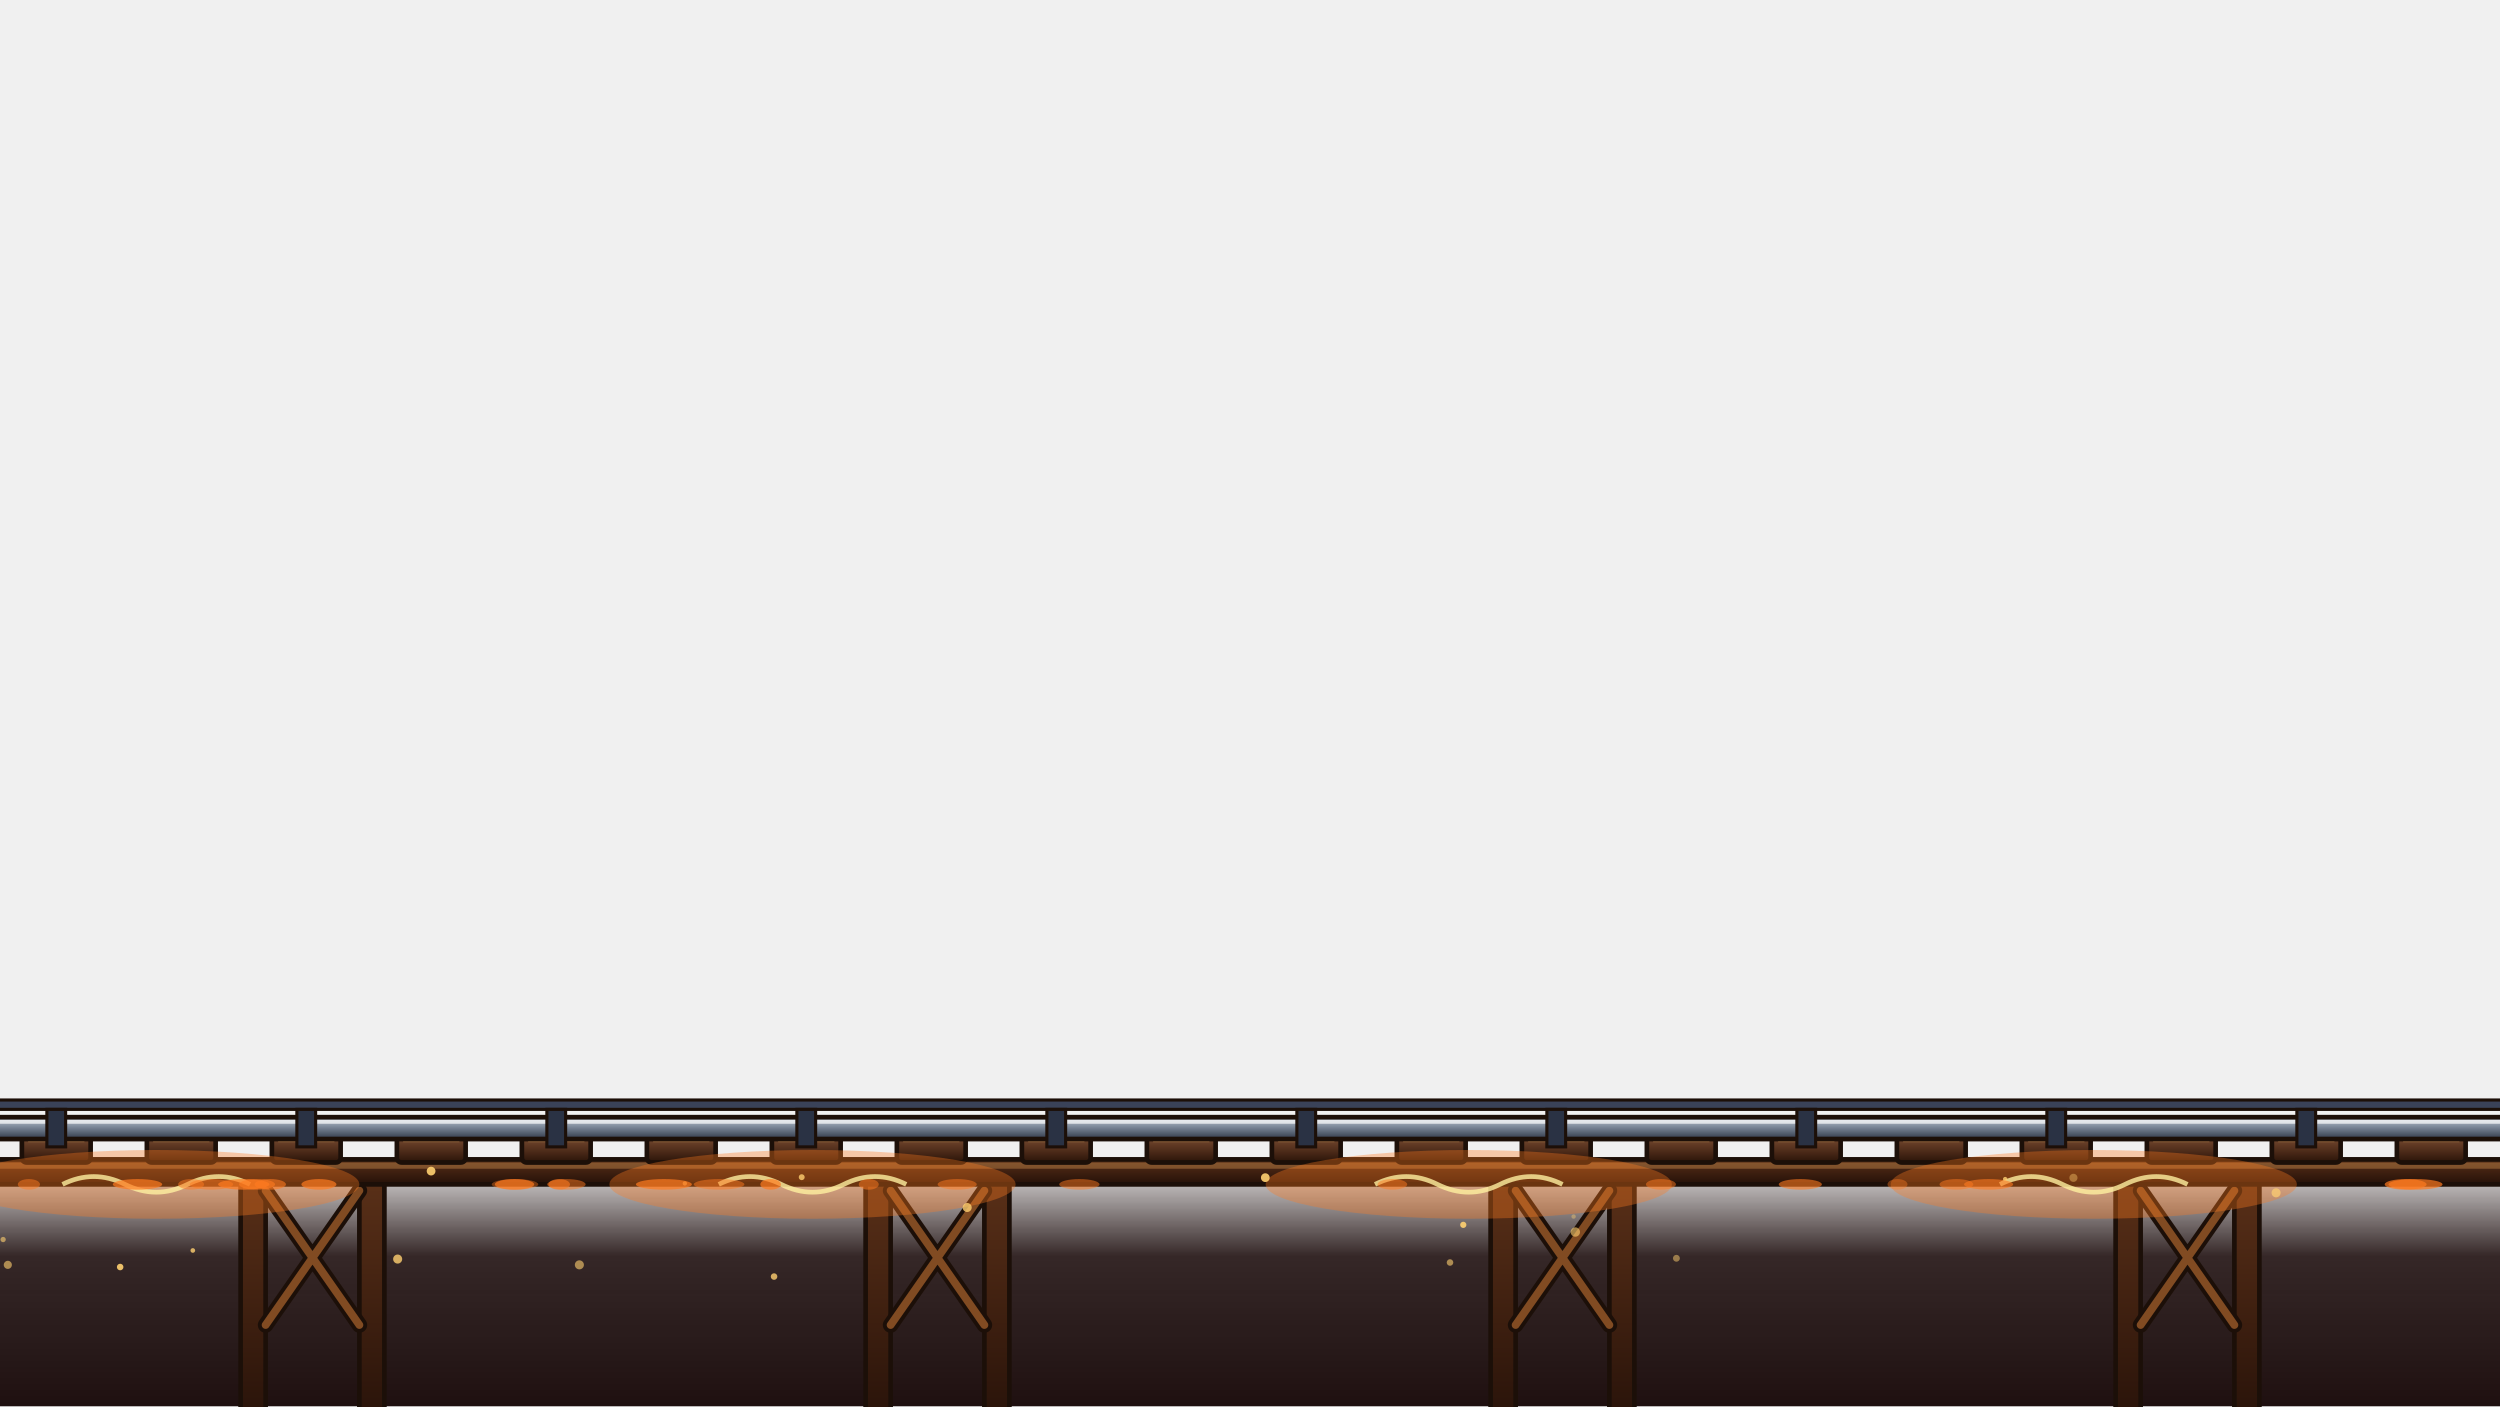
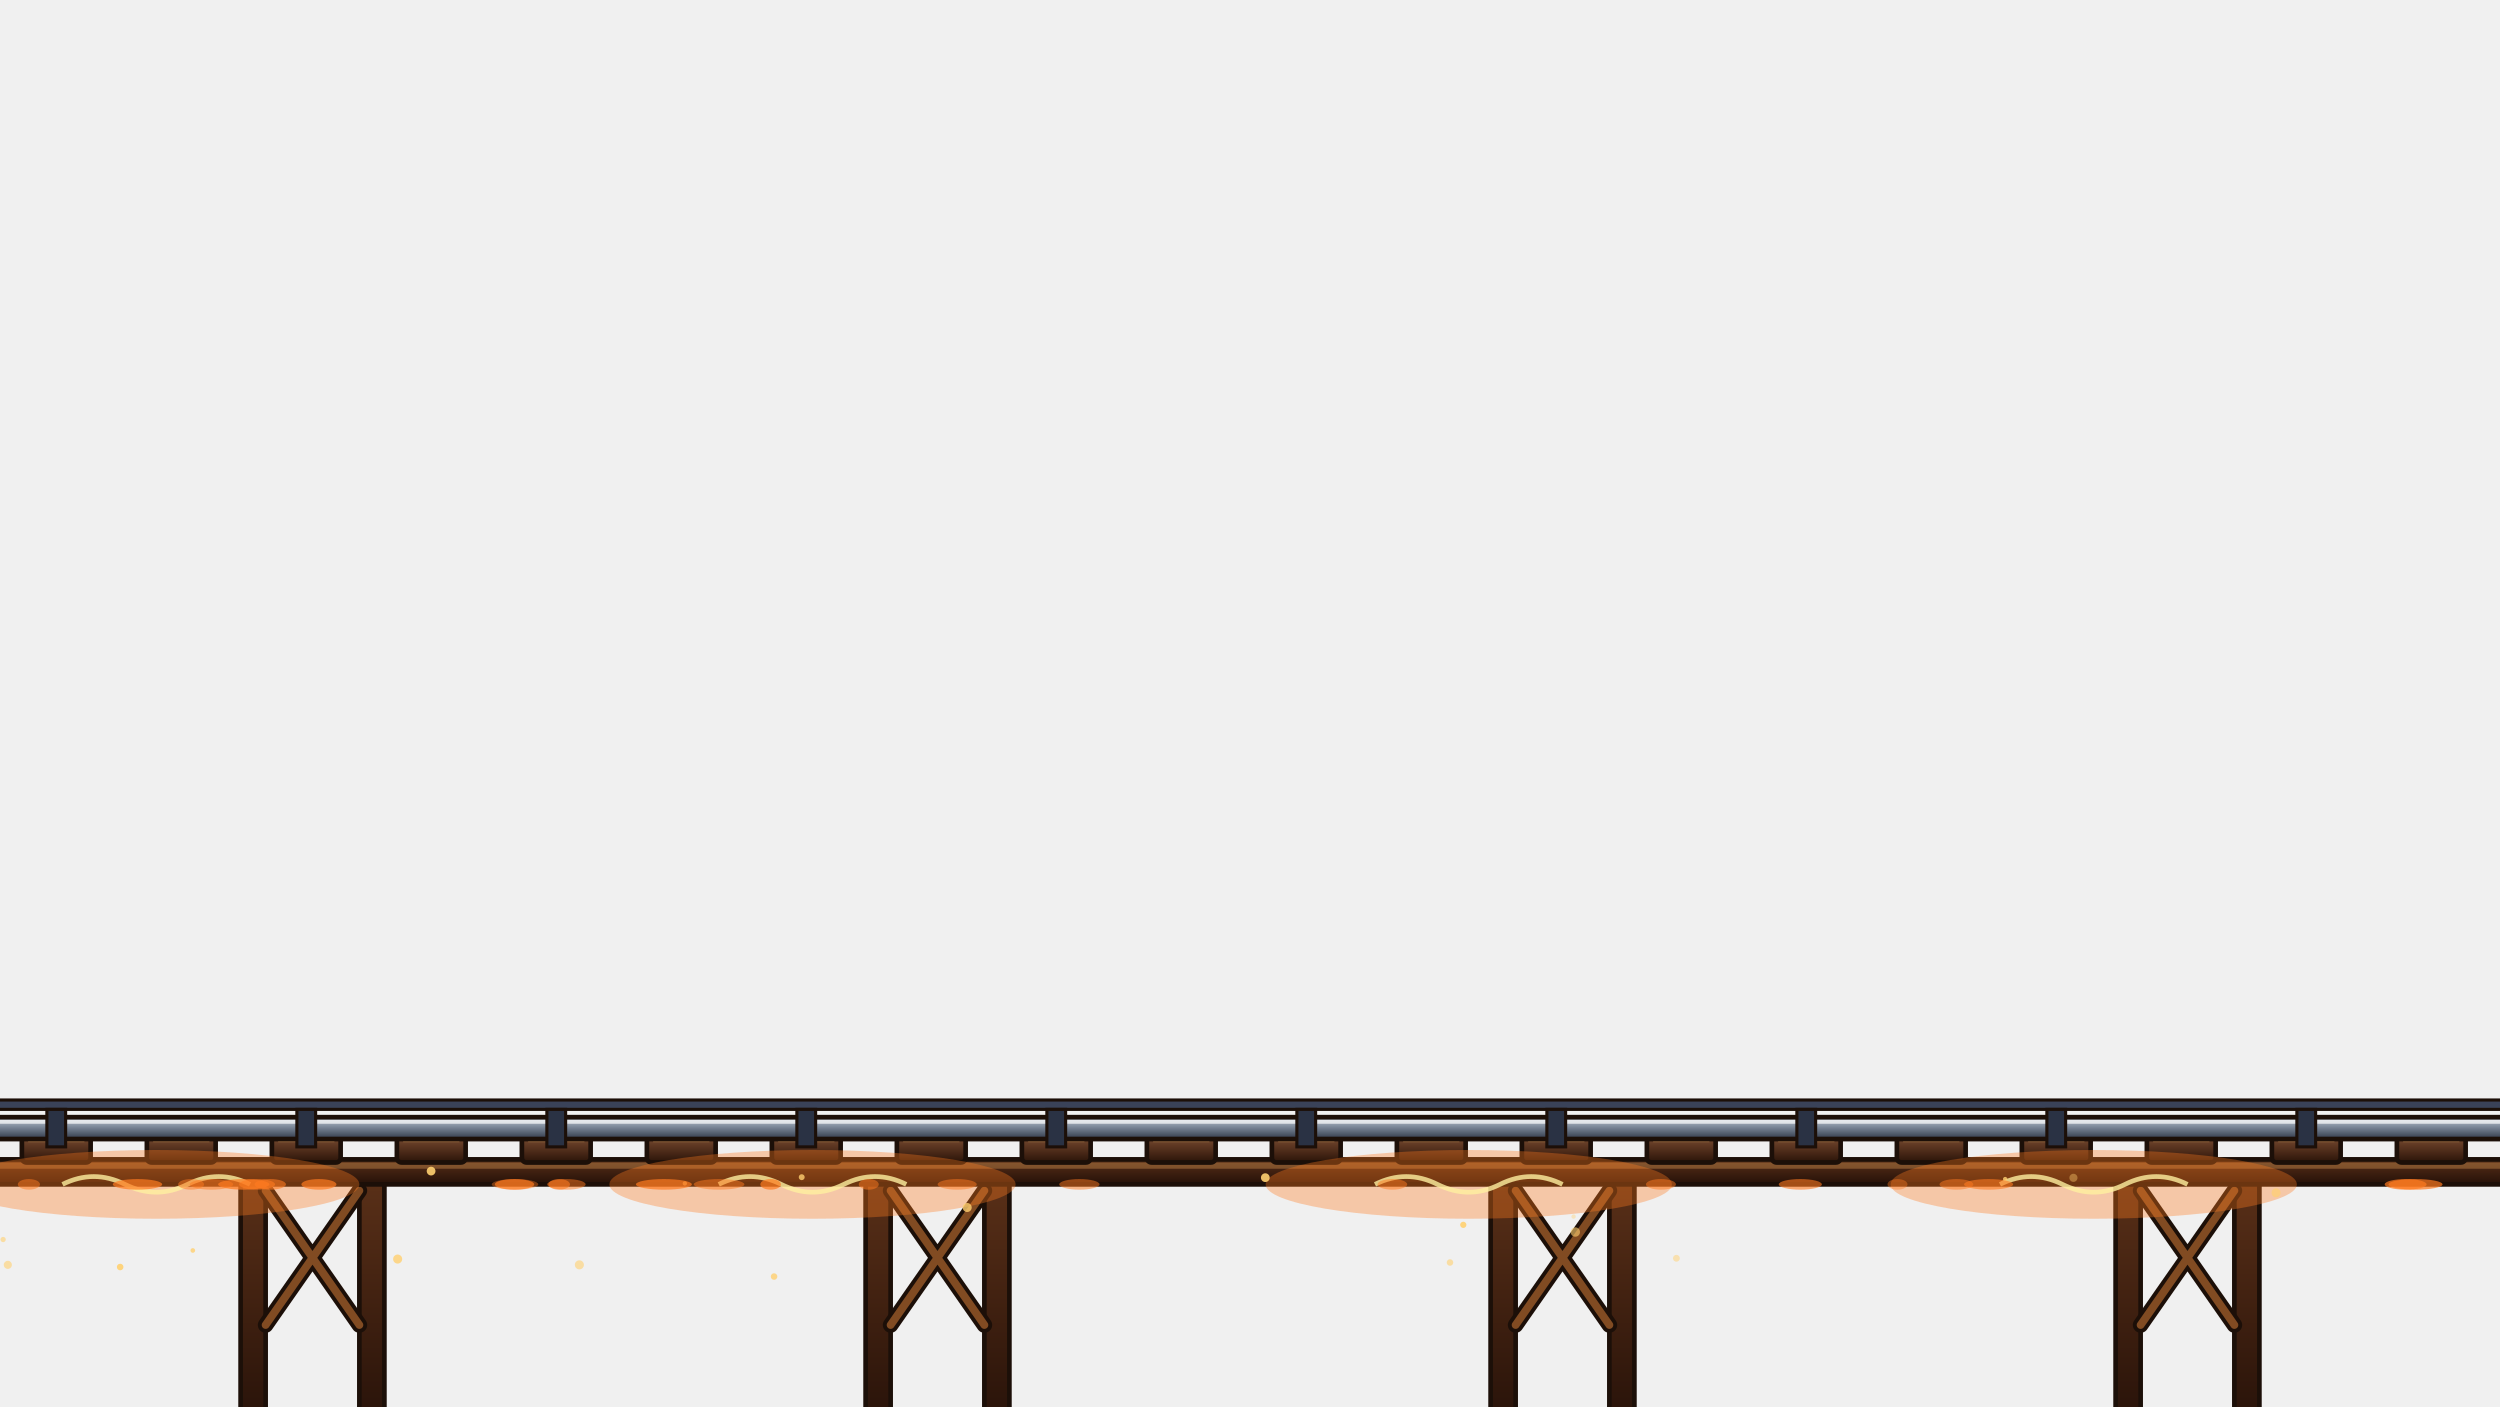
<svg xmlns="http://www.w3.org/2000/svg" width="1600" height="900" viewBox="0 0 1600 900">
  <defs>
    <linearGradient id="sky4" x1="0" y1="0" x2="0" y2="1">
      <stop offset="0" stop-color="#14040a" />
      <stop offset="0.3" stop-color="#2e0c10" />
      <stop offset="0.55" stop-color="#5a1c12" />
      <stop offset="0.78" stop-color="#8a3a14" />
      <stop offset="1" stop-color="#4a1a0c" />
    </linearGradient>
    <linearGradient id="hazeUp" x1="0" y1="0" x2="0" y2="1">
      <stop offset="0" stop-color="#d0602a" stop-opacity="0" />
      <stop offset="0.6" stop-color="#d0602a" stop-opacity="0.3" />
      <stop offset="1" stop-color="#d0602a" stop-opacity="0.38" />
    </linearGradient>
    <linearGradient id="lakeFar" x1="0" y1="0" x2="0" y2="1">
      <stop offset="0" stop-color="#fff0a0" />
      <stop offset="0.1" stop-color="#ff9a20" />
      <stop offset="0.45" stop-color="#b02a0a" />
      <stop offset="1" stop-color="#3a0806" />
    </linearGradient>
    <linearGradient id="fall" x1="0" y1="0" x2="1" y2="0">
      <stop offset="0" stop-color="#fffbd0" />
      <stop offset="0.3" stop-color="#ffd050" />
      <stop offset="0.65" stop-color="#ff7a18" />
      <stop offset="1" stop-color="#c02808" />
    </linearGradient>
    <linearGradient id="fallV" x1="0" y1="0" x2="0" y2="1">
      <stop offset="0" stop-color="#fffbd0" />
      <stop offset="0.3" stop-color="#ffd050" />
      <stop offset="0.65" stop-color="#ff7a18" />
      <stop offset="1" stop-color="#c02808" />
    </linearGradient>
    <linearGradient id="pillar" x1="0" y1="0" x2="1" y2="0">
      <stop offset="0" stop-color="#5a2414" />
      <stop offset="0.5" stop-color="#2e1008" />
      <stop offset="1" stop-color="#160604" />
    </linearGradient>
    <linearGradient id="void" x1="0" y1="0" x2="0" y2="1">
      <stop offset="0" stop-color="#140404" stop-opacity="0" />
      <stop offset="0.4" stop-color="#140404" stop-opacity="0.85" />
      <stop offset="1" stop-color="#140404" stop-opacity="0.95" />
    </linearGradient>
    <linearGradient id="wood" x1="0" y1="0" x2="0" y2="1">
      <stop offset="0" stop-color="#8a5a3a" />
      <stop offset="0.5" stop-color="#5a3420" />
      <stop offset="1" stop-color="#2a1408" />
    </linearGradient>
    <linearGradient id="woodD" x1="0" y1="0" x2="0" y2="1">
      <stop offset="0" stop-color="#5a3018" />
      <stop offset="1" stop-color="#241008" />
    </linearGradient>
    <linearGradient id="lava" x1="0" y1="0" x2="1" y2="0">
      <stop offset="0" stop-color="#3a0c04" />
      <stop offset="0.2" stop-color="#c02808" />
      <stop offset="0.42" stop-color="#ff7a18" />
      <stop offset="0.5" stop-color="#fffbd0" />
      <stop offset="0.58" stop-color="#ff7a18" />
      <stop offset="0.8" stop-color="#c02808" />
      <stop offset="1" stop-color="#3a0c04" />
    </linearGradient>
    <radialGradient id="warmWash" cx="0.5" cy="0.5" r="0.5">
      <stop offset="0" stop-color="#ff8a30" stop-opacity="0.38" />
      <stop offset="1" stop-color="#ff8a30" stop-opacity="0" />
    </radialGradient>
    <radialGradient id="fallGlow" cx="0.5" cy="0.5" r="0.5">
      <stop offset="0" stop-color="#ff7a20" stop-opacity="0.9" />
      <stop offset="0.3" stop-color="#ff7a20" stop-opacity="0.5" />
      <stop offset="0.65" stop-color="#ff7a20" stop-opacity="0.16" />
      <stop offset="1" stop-color="#ff7a20" stop-opacity="0" />
    </radialGradient>
    <radialGradient id="crysGlow" cx="0.5" cy="0.5" r="0.5">
      <stop offset="0" stop-color="#ffb060" stop-opacity="0.6" />
      <stop offset="0.5" stop-color="#ff6a20" stop-opacity="0.22" />
      <stop offset="1" stop-color="#c02008" stop-opacity="0" />
    </radialGradient>
    <radialGradient id="lampGlow" cx="0.5" cy="0.5" r="0.5">
      <stop offset="0" stop-color="#fff2b8" stop-opacity="0.95" />
      <stop offset="0.3" stop-color="#ffc850" stop-opacity="0.5" />
      <stop offset="1" stop-color="#ff9a20" stop-opacity="0" />
    </radialGradient>
    <radialGradient id="doorGlowW" cx="0.5" cy="0.5" r="0.5">
      <stop offset="0" stop-color="#fff4c0" stop-opacity="0.95" />
      <stop offset="0.35" stop-color="#ff8a20" stop-opacity="0.5" />
      <stop offset="1" stop-color="#ff8a20" stop-opacity="0" />
    </radialGradient>
    <radialGradient id="lakeSheen" cx="0.5" cy="0.5" r="0.5">
      <stop offset="0" stop-color="#ff9a30" stop-opacity="0.5" />
      <stop offset="1" stop-color="#ff9a30" stop-opacity="0" />
    </radialGradient>
    <linearGradient id="wood" x1="0" y1="0" x2="0" y2="1">
      <stop offset="0" stop-color="#b4743a" />
      <stop offset="0.5" stop-color="#8a4f24" />
      <stop offset="1" stop-color="#4e2810" />
    </linearGradient>
    <linearGradient id="woodD" x1="0" y1="0" x2="0" y2="1">
      <stop offset="0" stop-color="#7a4420" />
      <stop offset="1" stop-color="#2e170a" />
    </linearGradient>
    <linearGradient id="steel" x1="0" y1="0" x2="0" y2="1">
      <stop offset="0" stop-color="#c3ccd8" />
      <stop offset="0.45" stop-color="#7b8798" />
      <stop offset="1" stop-color="#2f3848" />
    </linearGradient>
    <linearGradient id="steelD" x1="0" y1="0" x2="0" y2="1">
      <stop offset="0" stop-color="#8996a8" />
      <stop offset="0.5" stop-color="#46526a" />
      <stop offset="1" stop-color="#1c2232" />
    </linearGradient>
    <linearGradient id="gold" x1="0" y1="0" x2="0" y2="1">
      <stop offset="0" stop-color="#fff3b0" />
      <stop offset="0.35" stop-color="#f6bf3c" />
      <stop offset="0.7" stop-color="#c47a1a" />
      <stop offset="1" stop-color="#7a3e10" />
    </linearGradient>
    <linearGradient id="goldH" x1="0" y1="0" x2="1" y2="0">
      <stop offset="0" stop-color="#7a3e10" />
      <stop offset="0.3" stop-color="#e8a830" />
      <stop offset="0.55" stop-color="#fff0a0" />
      <stop offset="0.8" stop-color="#f0a22c" />
      <stop offset="1" stop-color="#8a4a14" />
    </linearGradient>
    <linearGradient id="beard" x1="0" y1="0" x2="0" y2="1">
      <stop offset="0" stop-color="#ffffff" />
      <stop offset="0.5" stop-color="#dfe6f0" />
      <stop offset="1" stop-color="#8d9ab2" />
    </linearGradient>
    <linearGradient id="skin" x1="0" y1="0" x2="0" y2="1">
      <stop offset="0" stop-color="#f7b98a" />
      <stop offset="0.6" stop-color="#e2895a" />
      <stop offset="1" stop-color="#b85a3a" />
    </linearGradient>
    <linearGradient id="cloak" x1="0" y1="0" x2="0" y2="1">
      <stop offset="0" stop-color="#e0702a" />
      <stop offset="0.55" stop-color="#a83e16" />
      <stop offset="1" stop-color="#52180c" />
    </linearGradient>
    <linearGradient id="leather" x1="0" y1="0" x2="0" y2="1">
      <stop offset="0" stop-color="#6a4a30" />
      <stop offset="1" stop-color="#2a1a10" />
    </linearGradient>
    <linearGradient id="floor" x1="0" y1="0" x2="0" y2="1">
      <stop offset="0" stop-color="#5a3b2a" />
      <stop offset="0.5" stop-color="#2c2036" />
      <stop offset="1" stop-color="#120c1c" />
    </linearGradient>
    <radialGradient id="doorGlow" cx="0.5" cy="0.5" r="0.5">
      <stop offset="0" stop-color="#fffbe0" stop-opacity="1" />
      <stop offset="0.25" stop-color="#ffe27a" stop-opacity="0.85" />
      <stop offset="0.6" stop-color="#ffa830" stop-opacity="0.3" />
      <stop offset="1" stop-color="#ff8a20" stop-opacity="0" />
    </radialGradient>
    <radialGradient id="lampGlow" cx="0.5" cy="0.5" r="0.5">
      <stop offset="0" stop-color="#fff2b8" stop-opacity="0.95" />
      <stop offset="0.3" stop-color="#ffc850" stop-opacity="0.5" />
      <stop offset="1" stop-color="#ff9a20" stop-opacity="0" />
    </radialGradient>
    <radialGradient id="crysGlow" cx="0.5" cy="0.5" r="0.5">
      <stop offset="0" stop-color="#7ee4ff" stop-opacity="0.6" />
      <stop offset="0.5" stop-color="#3a9aff" stop-opacity="0.22" />
      <stop offset="1" stop-color="#2060ff" stop-opacity="0" />
    </radialGradient>
    <radialGradient id="vig" cx="0.5" cy="0.5" r="0.75">
      <stop offset="0" stop-color="#000" stop-opacity="0" />
      <stop offset="0.62" stop-color="#000" stop-opacity="0" />
      <stop offset="1" stop-color="#05020c" stop-opacity="0.78" />
    </radialGradient>
    <radialGradient id="warmWash" cx="0.5" cy="0.5" r="0.5">
      <stop offset="0" stop-color="#ffb040" stop-opacity="0.38" />
      <stop offset="1" stop-color="#ff8020" stop-opacity="0" />
    </radialGradient>
    <radialGradient id="shadow" cx="0.5" cy="0.5" r="0.5">
      <stop offset="0" stop-color="#000" stop-opacity="0.55" />
      <stop offset="1" stop-color="#000" stop-opacity="0" />
    </radialGradient>
    <radialGradient id="gemGlow" cx="0.5" cy="0.5" r="0.5">
      <stop offset="0" stop-color="#fff" stop-opacity="0.8" />
      <stop offset="1" stop-color="#fff" stop-opacity="0" />
    </radialGradient>
    <linearGradient id="lgFill" x1="0" y1="0" x2="0" y2="1">
      <stop offset="0" stop-color="#fffbe6" />
      <stop offset="0.28" stop-color="#ffe08a" />
      <stop offset="0.6" stop-color="#f0a22c" />
      <stop offset="1" stop-color="#a8581a" />
    </linearGradient>
    <linearGradient id="beam" x1="0" y1="0" x2="1" y2="0">
      <stop offset="0" stop-color="#fff0b0" stop-opacity="0.34" />
      <stop offset="1" stop-color="#fff0b0" stop-opacity="0" />
    </linearGradient>
    <linearGradient id="floor2" x1="0" y1="0" x2="0" y2="1">
      <stop offset="0" stop-color="#4a3022" />
      <stop offset="1" stop-color="#0e0a18" />
    </linearGradient>
    <linearGradient id="sky4" x1="0" y1="0" x2="0" y2="1">
      <stop offset="0" stop-color="#0a0828" />
      <stop offset="0.3" stop-color="#16256a" />
      <stop offset="0.55" stop-color="#2c5a9a" />
      <stop offset="0.78" stop-color="#5a92b8" />
      <stop offset="1" stop-color="#1a4a6a" />
    </linearGradient>
    <radialGradient id="coolBloom" cx="0.5" cy="0.5" r="0.5">
      <stop offset="0" stop-color="#5ab0ff" stop-opacity="0.3" />
      <stop offset="1" stop-color="#5ab0ff" stop-opacity="0" />
    </radialGradient>
    <linearGradient id="lakeFar" x1="0" y1="0" x2="0" y2="1">
      <stop offset="0" stop-color="#7affea" />
      <stop offset="0.12" stop-color="#2aa8b8" />
      <stop offset="0.5" stop-color="#0e4a70" />
      <stop offset="1" stop-color="#06223c" />
    </linearGradient>
    <linearGradient id="hazeUp" x1="0" y1="0" x2="0" y2="1">
      <stop offset="0" stop-color="#9ad0f0" stop-opacity="0" />
      <stop offset="0.6" stop-color="#9ad0f0" stop-opacity="0.3" />
      <stop offset="1" stop-color="#9ad0f0" stop-opacity="0.38" />
    </linearGradient>
    <linearGradient id="hazeTop" x1="0" y1="0" x2="0" y2="1">
      <stop offset="0" stop-color="#9ad0f0" stop-opacity="0.28" />
      <stop offset="1" stop-color="#9ad0f0" stop-opacity="0" />
    </linearGradient>
    <linearGradient id="fall" x1="0" y1="0" x2="1" y2="0">
      <stop offset="0" stop-color="#fff2a0" />
      <stop offset="0.3" stop-color="#ffc040" />
      <stop offset="0.7" stop-color="#ff8a20" />
      <stop offset="1" stop-color="#e04a10" />
    </linearGradient>
    <linearGradient id="pillar" x1="0" y1="0" x2="1" y2="0">
      <stop offset="0" stop-color="#2a3a8a" />
      <stop offset="0.5" stop-color="#161e58" />
      <stop offset="1" stop-color="#0a0e36" />
    </linearGradient>
    <linearGradient id="void" x1="0" y1="0" x2="0" y2="1">
      <stop offset="0" stop-color="#05081e" stop-opacity="0" />
      <stop offset="0.4" stop-color="#05081e" stop-opacity="0.85" />
      <stop offset="1" stop-color="#05081e" stop-opacity="0.95" />
    </linearGradient>
    <linearGradient id="tealJ" x1="0" y1="0" x2="0" y2="1">
      <stop offset="0" stop-color="#3cc4b4" />
      <stop offset="0.45" stop-color="#18868a" />
      <stop offset="1" stop-color="#0b4552" />
    </linearGradient>
    <linearGradient id="tealD" x1="0" y1="0" x2="0" y2="1">
      <stop offset="0" stop-color="#1f8a8a" />
      <stop offset="1" stop-color="#0a3844" />
    </linearGradient>
    <linearGradient id="hat" x1="0" y1="0" x2="0" y2="1">
      <stop offset="0" stop-color="#ffe05a" />
      <stop offset="0.4" stop-color="#ffb21e" />
      <stop offset="0.8" stop-color="#e0780e" />
      <stop offset="1" stop-color="#9a420a" />
    </linearGradient>
    <linearGradient id="copper" x1="0" y1="0" x2="0" y2="1">
      <stop offset="0" stop-color="#ffa650" />
      <stop offset="0.45" stop-color="#d4601e" />
      <stop offset="1" stop-color="#7a2a10" />
    </linearGradient>
    <linearGradient id="skin3" x1="0" y1="0" x2="0" y2="1">
      <stop offset="0" stop-color="#f8bc92" />
      <stop offset="0.55" stop-color="#e0905e" />
      <stop offset="1" stop-color="#b0603c" />
    </linearGradient>
    <linearGradient id="glove" x1="0" y1="0" x2="0" y2="1">
      <stop offset="0" stop-color="#c68844" />
      <stop offset="0.6" stop-color="#8a5224" />
      <stop offset="1" stop-color="#4a2a12" />
    </linearGradient>
    <linearGradient id="scarf" x1="0" y1="0" x2="0" y2="1">
      <stop offset="0" stop-color="#ffa03a" />
      <stop offset="1" stop-color="#d2501a" />
    </linearGradient>
    <linearGradient id="glass" x1="0" y1="0" x2="0" y2="1">
      <stop offset="0" stop-color="#c8fff6" />
      <stop offset="0.5" stop-color="#4ac8d8" />
      <stop offset="1" stop-color="#1a6a9a" />
    </linearGradient>
  </defs>
-   <rect y="740" width="1600" height="160" fill="url(#void)" />
  <rect x="154" y="754" width="16" height="170" fill="url(#woodD)" stroke="#1c0f08" stroke-width="3" />
  <rect x="230" y="754" width="16" height="170" fill="url(#woodD)" stroke="#1c0f08" stroke-width="3" />
  <path d="M170,762 L230,848 M230,762 L170,848" stroke="#1c0f08" stroke-width="10" stroke-linecap="round" />
  <path d="M170,762 L230,848 M230,762 L170,848" stroke="#9a5a28" stroke-width="5" stroke-linecap="round" opacity="0.8" />
  <rect x="554" y="754" width="16" height="170" fill="url(#woodD)" stroke="#1c0f08" stroke-width="3" />
  <rect x="630" y="754" width="16" height="170" fill="url(#woodD)" stroke="#1c0f08" stroke-width="3" />
  <path d="M570,762 L630,848 M630,762 L570,848" stroke="#1c0f08" stroke-width="10" stroke-linecap="round" />
  <path d="M570,762 L630,848 M630,762 L570,848" stroke="#9a5a28" stroke-width="5" stroke-linecap="round" opacity="0.8" />
  <rect x="954" y="754" width="16" height="170" fill="url(#woodD)" stroke="#1c0f08" stroke-width="3" />
  <rect x="1030" y="754" width="16" height="170" fill="url(#woodD)" stroke="#1c0f08" stroke-width="3" />
  <path d="M970,762 L1030,848 M1030,762 L970,848" stroke="#1c0f08" stroke-width="10" stroke-linecap="round" />
  <path d="M970,762 L1030,848 M1030,762 L970,848" stroke="#9a5a28" stroke-width="5" stroke-linecap="round" opacity="0.8" />
  <rect x="1354" y="754" width="16" height="170" fill="url(#woodD)" stroke="#1c0f08" stroke-width="3" />
  <rect x="1430" y="754" width="16" height="170" fill="url(#woodD)" stroke="#1c0f08" stroke-width="3" />
  <path d="M1370,762 L1430,848 M1430,762 L1370,848" stroke="#1c0f08" stroke-width="10" stroke-linecap="round" />
  <path d="M1370,762 L1430,848 M1430,762 L1370,848" stroke="#9a5a28" stroke-width="5" stroke-linecap="round" opacity="0.8" />
  <rect x="-6" y="742" width="1612" height="16" fill="url(#woodD)" stroke="#1c0f08" stroke-width="3" />
  <rect x="-6" y="744" width="1612" height="4" fill="#d09050" opacity=".4" />
  <rect x="-66" y="724" width="44" height="20" rx="3" fill="url(#wood)" stroke="#1c0f08" stroke-width="3" />
  <rect x="-62" y="727" width="36" height="4" fill="#e0a560" opacity=".45" />
  <rect x="14" y="724" width="44" height="20" rx="3" fill="url(#wood)" stroke="#1c0f08" stroke-width="3" />
  <rect x="18" y="727" width="36" height="4" fill="#e0a560" opacity=".45" />
  <rect x="94" y="724" width="44" height="20" rx="3" fill="url(#wood)" stroke="#1c0f08" stroke-width="3" />
  <rect x="98" y="727" width="36" height="4" fill="#e0a560" opacity=".45" />
  <rect x="174" y="724" width="44" height="20" rx="3" fill="url(#wood)" stroke="#1c0f08" stroke-width="3" />
  <rect x="178" y="727" width="36" height="4" fill="#e0a560" opacity=".45" />
  <rect x="254" y="724" width="44" height="20" rx="3" fill="url(#wood)" stroke="#1c0f08" stroke-width="3" />
  <rect x="258" y="727" width="36" height="4" fill="#e0a560" opacity=".45" />
  <rect x="334" y="724" width="44" height="20" rx="3" fill="url(#wood)" stroke="#1c0f08" stroke-width="3" />
  <rect x="338" y="727" width="36" height="4" fill="#e0a560" opacity=".45" />
  <rect x="414" y="724" width="44" height="20" rx="3" fill="url(#wood)" stroke="#1c0f08" stroke-width="3" />
  <rect x="418" y="727" width="36" height="4" fill="#e0a560" opacity=".45" />
  <rect x="494" y="724" width="44" height="20" rx="3" fill="url(#wood)" stroke="#1c0f08" stroke-width="3" />
  <rect x="498" y="727" width="36" height="4" fill="#e0a560" opacity=".45" />
  <rect x="574" y="724" width="44" height="20" rx="3" fill="url(#wood)" stroke="#1c0f08" stroke-width="3" />
  <rect x="578" y="727" width="36" height="4" fill="#e0a560" opacity=".45" />
  <rect x="654" y="724" width="44" height="20" rx="3" fill="url(#wood)" stroke="#1c0f08" stroke-width="3" />
  <rect x="658" y="727" width="36" height="4" fill="#e0a560" opacity=".45" />
  <rect x="734" y="724" width="44" height="20" rx="3" fill="url(#wood)" stroke="#1c0f08" stroke-width="3" />
  <rect x="738" y="727" width="36" height="4" fill="#e0a560" opacity=".45" />
  <rect x="814" y="724" width="44" height="20" rx="3" fill="url(#wood)" stroke="#1c0f08" stroke-width="3" />
  <rect x="818" y="727" width="36" height="4" fill="#e0a560" opacity=".45" />
  <rect x="894" y="724" width="44" height="20" rx="3" fill="url(#wood)" stroke="#1c0f08" stroke-width="3" />
  <rect x="898" y="727" width="36" height="4" fill="#e0a560" opacity=".45" />
  <rect x="974" y="724" width="44" height="20" rx="3" fill="url(#wood)" stroke="#1c0f08" stroke-width="3" />
  <rect x="978" y="727" width="36" height="4" fill="#e0a560" opacity=".45" />
  <rect x="1054" y="724" width="44" height="20" rx="3" fill="url(#wood)" stroke="#1c0f08" stroke-width="3" />
  <rect x="1058" y="727" width="36" height="4" fill="#e0a560" opacity=".45" />
  <rect x="1134" y="724" width="44" height="20" rx="3" fill="url(#wood)" stroke="#1c0f08" stroke-width="3" />
  <rect x="1138" y="727" width="36" height="4" fill="#e0a560" opacity=".45" />
  <rect x="1214" y="724" width="44" height="20" rx="3" fill="url(#wood)" stroke="#1c0f08" stroke-width="3" />
  <rect x="1218" y="727" width="36" height="4" fill="#e0a560" opacity=".45" />
  <rect x="1294" y="724" width="44" height="20" rx="3" fill="url(#wood)" stroke="#1c0f08" stroke-width="3" />
  <rect x="1298" y="727" width="36" height="4" fill="#e0a560" opacity=".45" />
  <rect x="1374" y="724" width="44" height="20" rx="3" fill="url(#wood)" stroke="#1c0f08" stroke-width="3" />
  <rect x="1378" y="727" width="36" height="4" fill="#e0a560" opacity=".45" />
  <rect x="1454" y="724" width="44" height="20" rx="3" fill="url(#wood)" stroke="#1c0f08" stroke-width="3" />
  <rect x="1458" y="727" width="36" height="4" fill="#e0a560" opacity=".45" />
  <rect x="1534" y="724" width="44" height="20" rx="3" fill="url(#wood)" stroke="#1c0f08" stroke-width="3" />
  <rect x="1538" y="727" width="36" height="4" fill="#e0a560" opacity=".45" />
  <rect x="1614" y="724" width="44" height="20" rx="3" fill="url(#wood)" stroke="#1c0f08" stroke-width="3" />
  <rect x="1618" y="727" width="36" height="4" fill="#e0a560" opacity=".45" />
  <rect x="-6" y="704" width="1612" height="6" fill="#3a4258" stroke="#1c0f08" stroke-width="2" />
  <rect x="-6" y="715" width="1612" height="14" fill="url(#steel)" stroke="#1c0f08" stroke-width="3" />
  <path d="M-6,718 H1606" stroke="#fff" stroke-width="2.4" opacity=".7" />
  <rect x="30" y="710" width="12" height="24" fill="#2a3244" stroke="#1c0f08" stroke-width="2" />
  <rect x="190" y="710" width="12" height="24" fill="#2a3244" stroke="#1c0f08" stroke-width="2" />
  <rect x="350" y="710" width="12" height="24" fill="#2a3244" stroke="#1c0f08" stroke-width="2" />
  <rect x="510" y="710" width="12" height="24" fill="#2a3244" stroke="#1c0f08" stroke-width="2" />
  <rect x="670" y="710" width="12" height="24" fill="#2a3244" stroke="#1c0f08" stroke-width="2" />
  <rect x="830" y="710" width="12" height="24" fill="#2a3244" stroke="#1c0f08" stroke-width="2" />
  <rect x="990" y="710" width="12" height="24" fill="#2a3244" stroke="#1c0f08" stroke-width="2" />
  <rect x="1150" y="710" width="12" height="24" fill="#2a3244" stroke="#1c0f08" stroke-width="2" />
  <rect x="1310" y="710" width="12" height="24" fill="#2a3244" stroke="#1c0f08" stroke-width="2" />
  <rect x="1470" y="710" width="12" height="24" fill="#2a3244" stroke="#1c0f08" stroke-width="2" />
  <ellipse cx="100" cy="758" rx="130" ry="22" fill="#ff7a20" opacity=".35" />
  <path d="M40,758 q20,-10 40,0 t40,0 t40,0" fill="none" stroke="#fff0a0" stroke-width="3" opacity=".8" />
  <ellipse cx="520" cy="758" rx="130" ry="22" fill="#ff7a20" opacity=".35" />
  <path d="M460,758 q20,-10 40,0 t40,0 t40,0" fill="none" stroke="#fff0a0" stroke-width="3" opacity=".8" />
  <ellipse cx="940" cy="758" rx="130" ry="22" fill="#ff7a20" opacity=".35" />
  <path d="M880,758 q20,-10 40,0 t40,0 t40,0" fill="none" stroke="#fff0a0" stroke-width="3" opacity=".8" />
  <ellipse cx="1340" cy="758" rx="130" ry="22" fill="#ff7a20" opacity=".35" />
  <path d="M1280,758 q20,-10 40,0 t40,0 t40,0" fill="none" stroke="#fff0a0" stroke-width="3" opacity=".8" />
  <circle cx="5" cy="809.5" r="2.6" fill="#ffd070" opacity="0.6" />
  <circle cx="275.9" cy="749.5" r="2.8" fill="#ffd070" opacity="0.9" />
  <circle cx="123.4" cy="800.3" r="1.5" fill="#ffd070" opacity="0.8" />
  <circle cx="76.9" cy="810.9" r="2.1" fill="#ffd070" opacity="0.9" />
  <circle cx="1283.3" cy="754.6" r="1.4" fill="#ffd070" opacity="0.8" />
  <circle cx="1327" cy="753.8" r="2.6" fill="#ffd070" opacity="0.4" />
  <circle cx="254.5" cy="805.8" r="2.9" fill="#ffd070" opacity="0.8" />
  <circle cx="370.8" cy="809.5" r="2.9" fill="#ffd070" opacity="0.6" />
  <circle cx="809.8" cy="753.7" r="2.8" fill="#ffd070" opacity="0.9" />
  <circle cx="513.1" cy="753.4" r="1.9" fill="#ffd070" opacity="0.8" />
  <circle cx="495.4" cy="817" r="2.1" fill="#ffd070" opacity="0.8" />
  <circle cx="1456.7" cy="763.4" r="2.9" fill="#ffd070" opacity="0.7" />
  <circle cx="1007.1" cy="778.6" r="1.4" fill="#ffd070" opacity="0.4" />
  <circle cx="936.5" cy="783.9" r="2" fill="#ffd070" opacity="0.9" />
  <circle cx="928" cy="808" r="2.1" fill="#ffd070" opacity="0.6" />
  <circle cx="1072.9" cy="805.3" r="2.2" fill="#ffd070" opacity="0.5" />
  <circle cx="1008.2" cy="788.5" r="3" fill="#ffd070" opacity="0.6" />
  <circle cx="2" cy="793.3" r="1.7" fill="#ffd070" opacity="0.6" />
  <circle cx="619" cy="772.8" r="2.9" fill="#ffd070" opacity="0.8" />
  <circle cx="438.3" cy="757.4" r="1.4" fill="#ffd070" opacity="0.7" />
  <ellipse cx="1252.1" cy="758" rx="10.8" ry="3.4" fill="#ff7a20" opacity="0.5" />
  <ellipse cx="1214.4" cy="758" rx="6.4" ry="3.4" fill="#ff7a20" opacity="0.4" />
  <ellipse cx="1539.6" cy="758" rx="13.4" ry="3.4" fill="#ff7a20" opacity="0.7" />
  <ellipse cx="329.6" cy="758" rx="14.9" ry="3.4" fill="#ff7a20" opacity="0.4" />
  <ellipse cx="173" cy="758" rx="10" ry="3.4" fill="#ff7a20" opacity="0.6" />
  <ellipse cx="135.3" cy="758" rx="13.9" ry="3.4" fill="#ff7a20" opacity="0.5" />
  <ellipse cx="424.9" cy="758" rx="17.9" ry="3.4" fill="#ff7a20" opacity="0.7" />
  <ellipse cx="164.5" cy="758" rx="11.5" ry="3.4" fill="#ff7a20" opacity="0.6" />
  <ellipse cx="1272.7" cy="758" rx="15.7" ry="3.4" fill="#ff7a20" opacity="0.6" />
  <ellipse cx="460.2" cy="758" rx="16.2" ry="3.4" fill="#ff7a20" opacity="0.5" />
  <ellipse cx="88" cy="758" rx="15.8" ry="3.4" fill="#ff7a20" opacity="0.7" />
  <ellipse cx="122.3" cy="758" rx="8.3" ry="3.4" fill="#ff7a20" opacity="0.5" />
  <ellipse cx="362.5" cy="758" rx="12.3" ry="3.4" fill="#ff7a20" opacity="0.5" />
  <ellipse cx="690.8" cy="758" rx="12.9" ry="3.4" fill="#ff7a20" opacity="0.5" />
  <ellipse cx="329.3" cy="758" rx="12.6" ry="3.4" fill="#ff7a20" opacity="0.7" />
  <ellipse cx="556" cy="758" rx="6.4" ry="3.4" fill="#ff7a20" opacity="0.5" />
  <ellipse cx="1152.2" cy="758" rx="13.8" ry="3.4" fill="#ff7a20" opacity="0.6" />
  <ellipse cx="204.1" cy="758" rx="11.2" ry="3.4" fill="#ff7a20" opacity="0.7" />
  <ellipse cx="156" cy="758" rx="16.4" ry="3.4" fill="#ff7a20" opacity="0.7" />
  <ellipse cx="493.2" cy="758" rx="6.6" ry="3.4" fill="#ff7a20" opacity="0.7" />
  <ellipse cx="357.9" cy="758" rx="6.9" ry="3.4" fill="#ff7a20" opacity="0.6" />
  <ellipse cx="891.1" cy="758" rx="9.5" ry="3.4" fill="#ff7a20" opacity="0.5" />
  <ellipse cx="18.5" cy="758" rx="7.1" ry="3.4" fill="#ff7a20" opacity="0.5" />
  <ellipse cx="612.6" cy="758" rx="12.5" ry="3.4" fill="#ff7a20" opacity="0.5" />
  <ellipse cx="1063" cy="758" rx="9.6" ry="3.4" fill="#ff7a20" opacity="0.5" />
  <ellipse cx="1545.9" cy="758" rx="17.3" ry="3.4" fill="#ff7a20" opacity="0.7" />
</svg>
